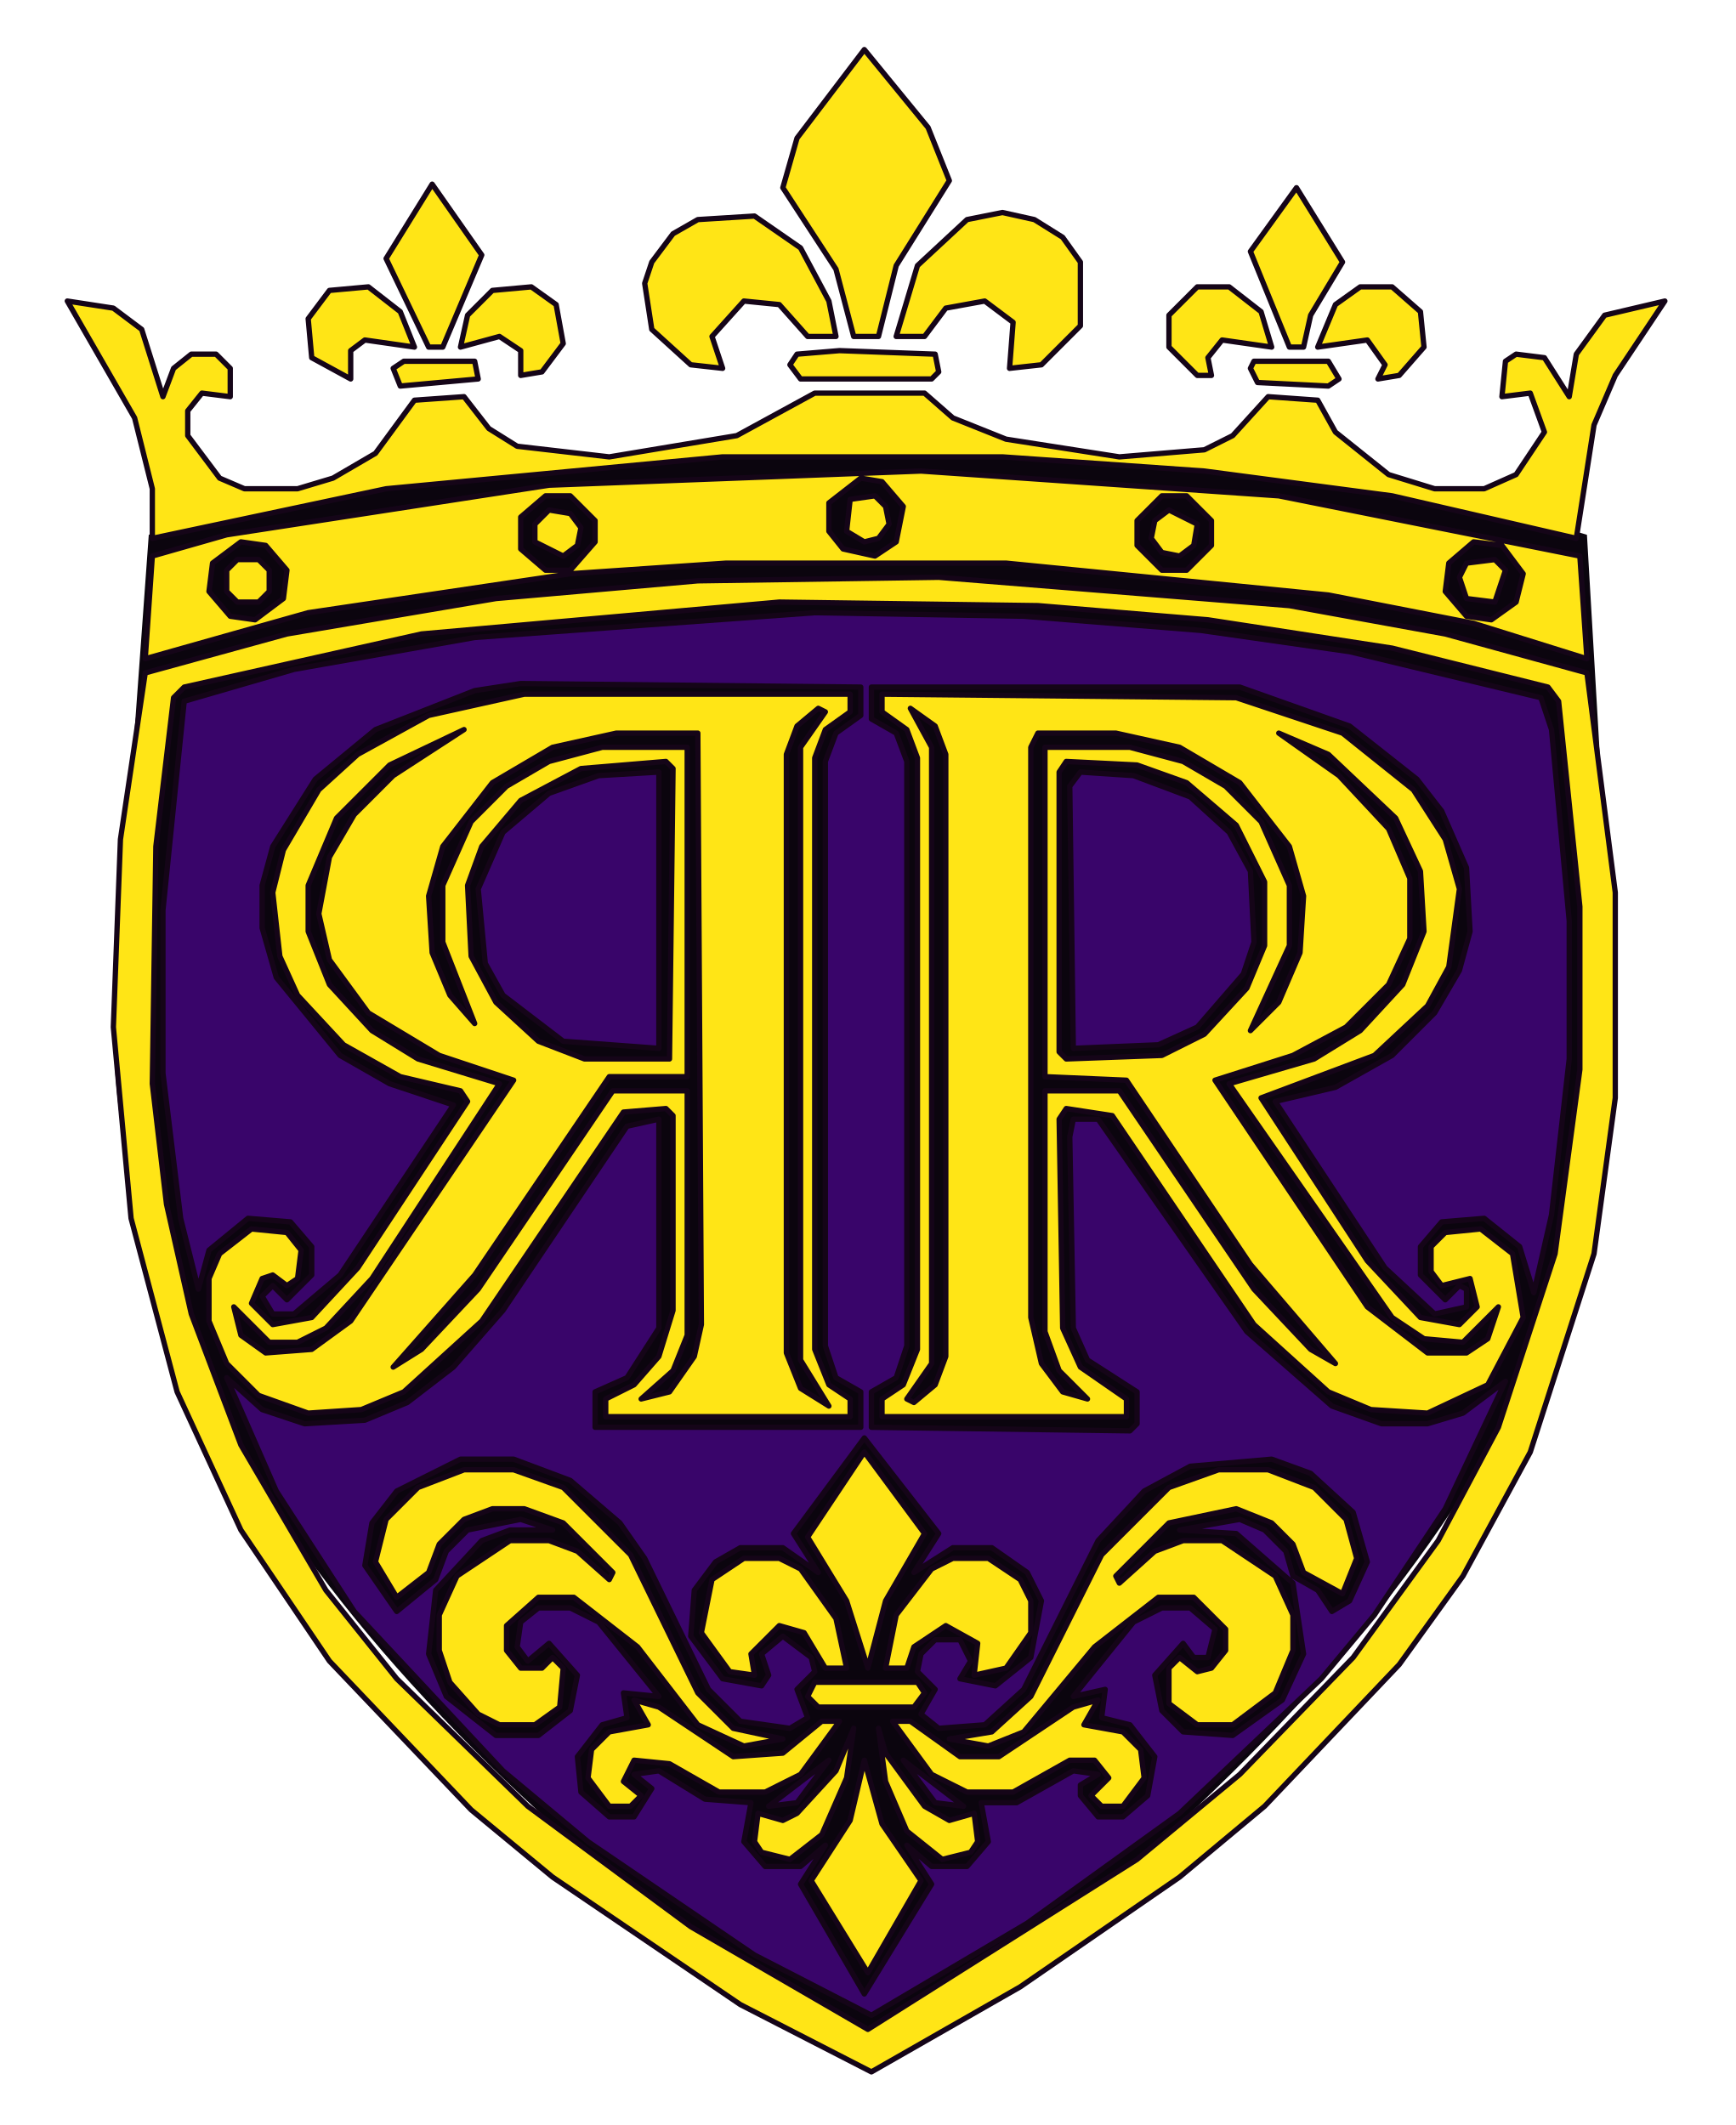
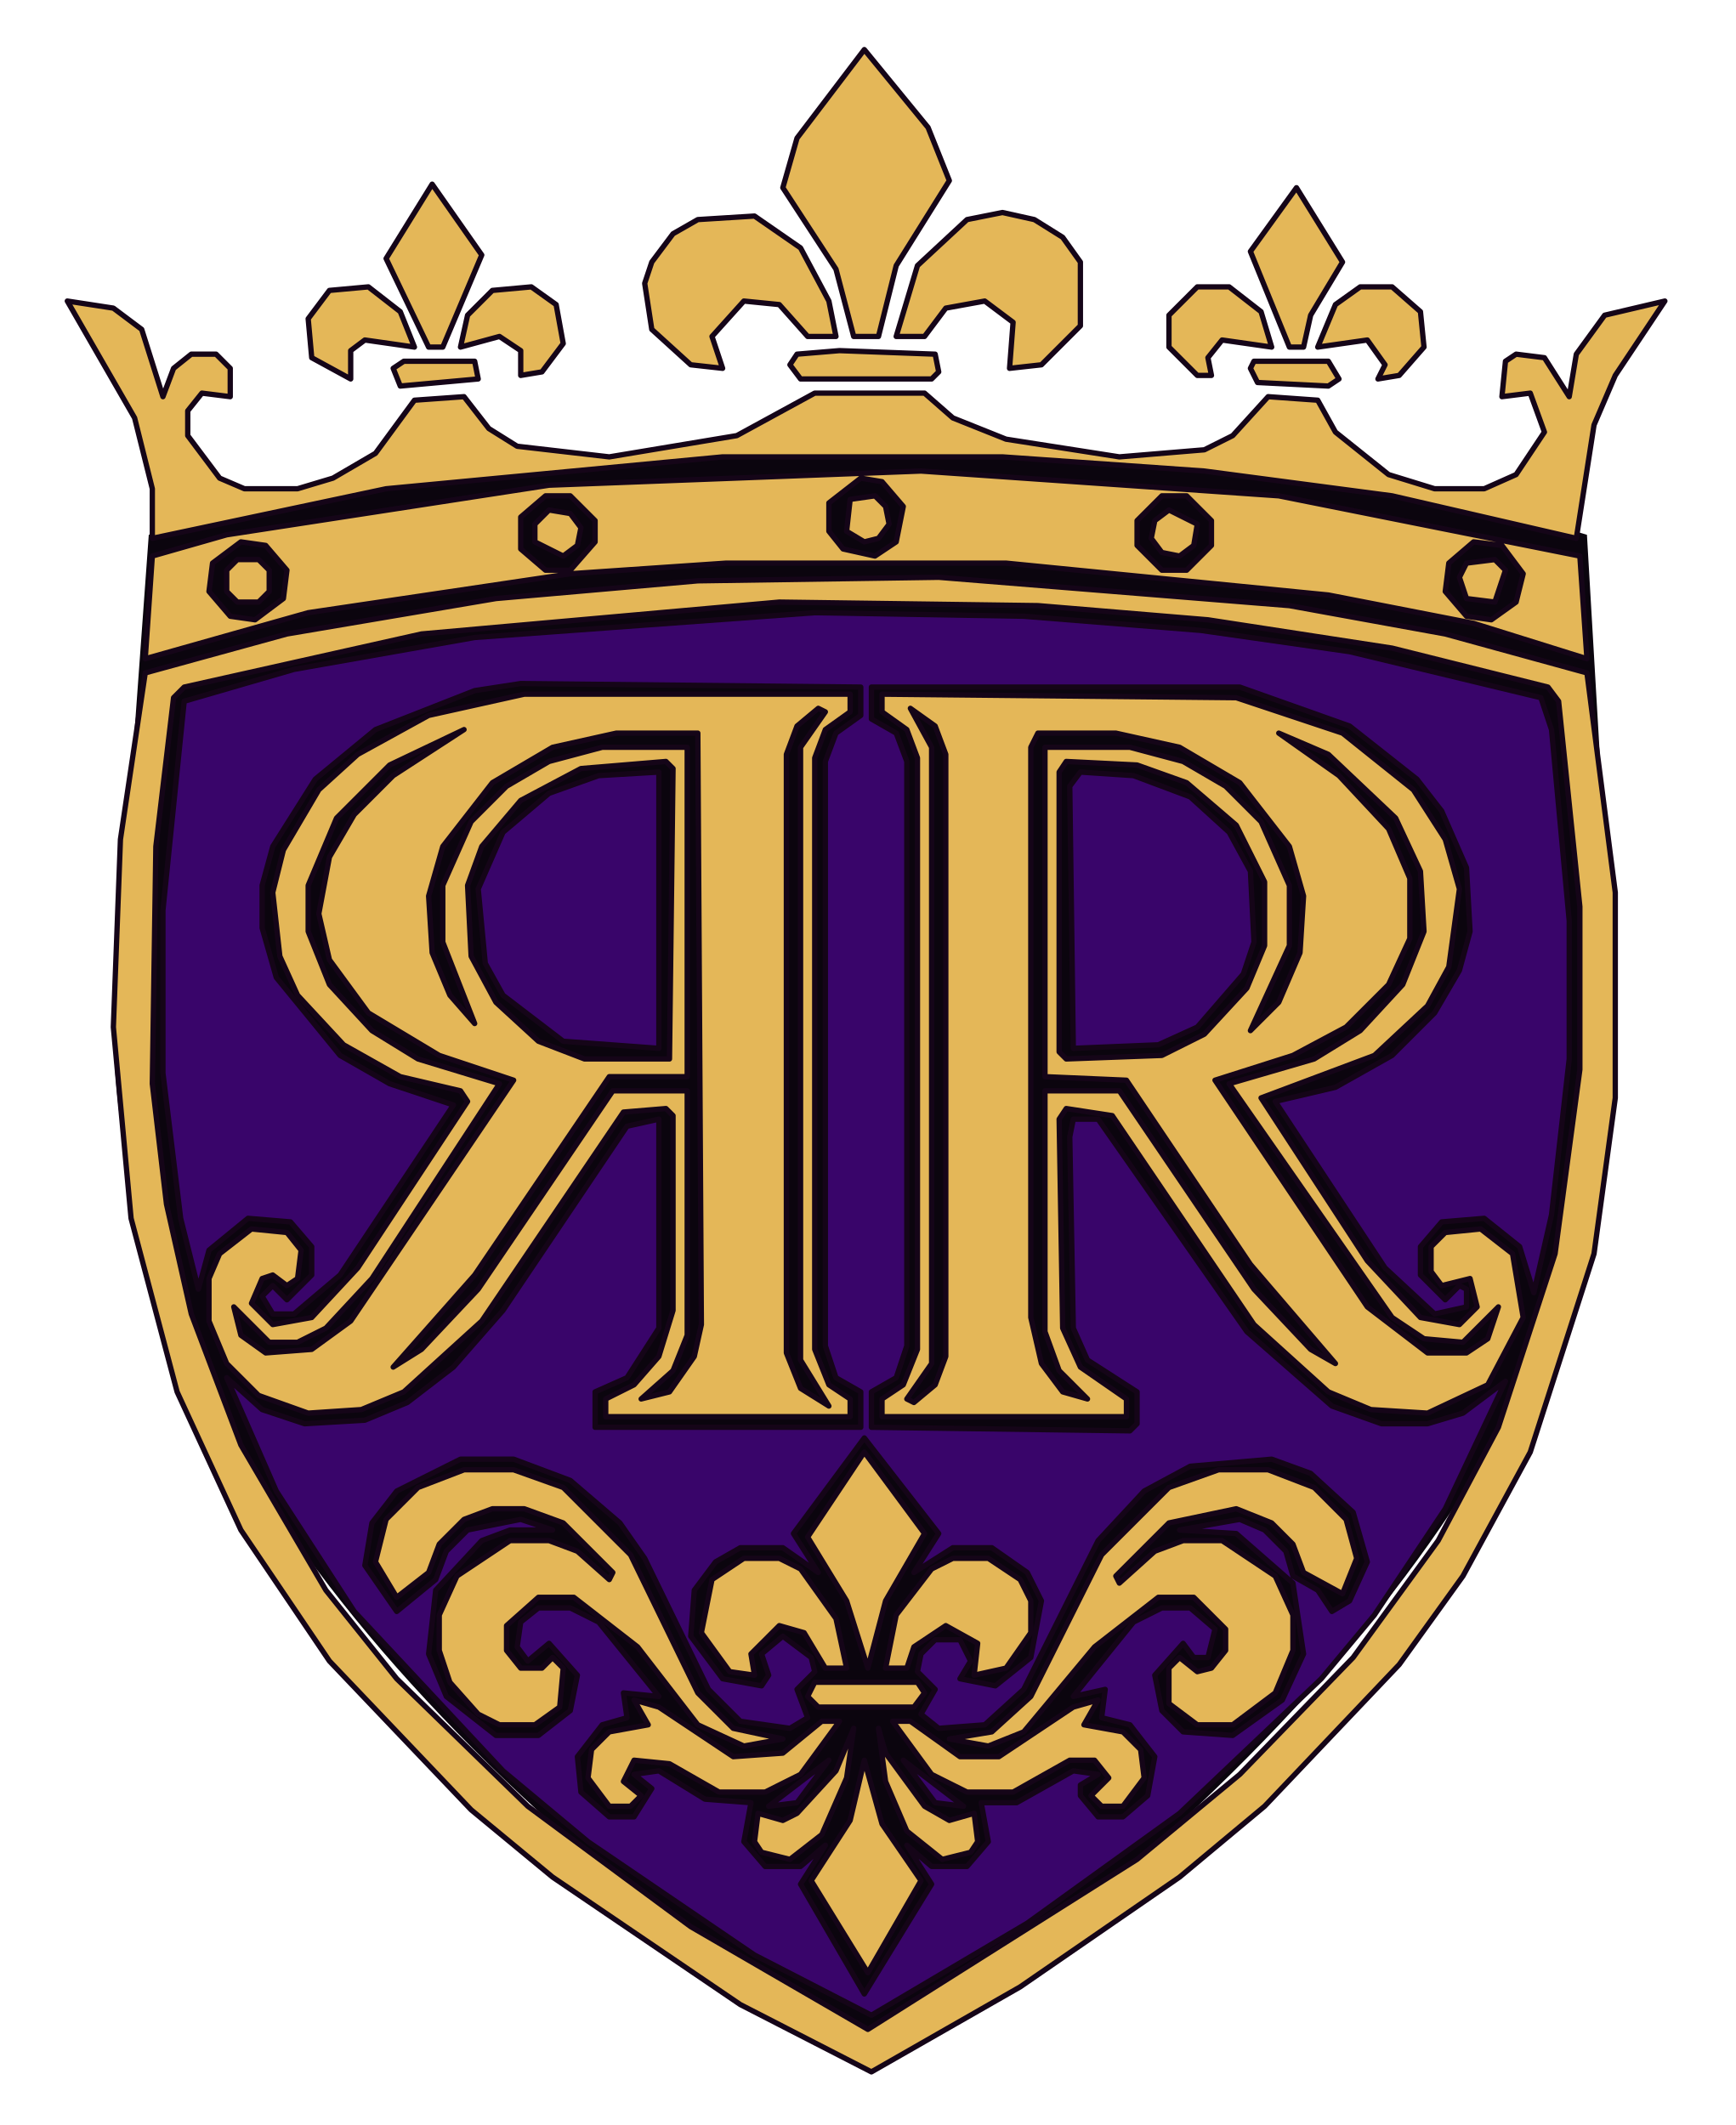
<svg xmlns="http://www.w3.org/2000/svg" width="490" height="600" viewBox="0 0 490 600" role="img" aria-label="Regal Rentals crown shield with RR monogram">
  <path fill="#0b050e" d="M42 151 C145 119 340 118 448 151 L456 288 Q456 435 246 585 Q33 440 32 289Z" />
  <path fill="#39056a" stroke="#150518" stroke-width="1.5" fill-rule="evenodd" stroke-linejoin="round" d="M305,218 302,222 303,296 327,295 338,290 351,275 354,266 353,246 347,235 336,225 320,219Z M186,218 169,219 155,224 142,235 135,251 137,272 142,281 159,294 186,296Z M52,198 46,257 46,303 51,344 56,364 59,353 70,344 82,345 88,352 88,360 81,367 77,363 74,366 77,371 83,371 96,360 128,312 110,306 96,298 78,276 74,262 74,250 77,239 89,220 106,206 134,195 147,193 243,194 243,202 236,207 233,215 233,380 236,389 243,393 243,403 168,403 168,393 177,389 186,375 186,316 177,318 142,370 128,386 115,396 103,401 86,402 74,398 64,389 78,421 100,455 142,500 166,520 213,552 246,569 290,543 333,512 373,474 388,456 408,426 425,390 413,399 403,402 390,402 376,397 352,376 310,316 303,316 302,321 303,375 307,384 321,393 321,402 319,404 246,403 246,393 253,389 256,380 256,215 253,207 246,203 246,194 350,194 381,205 400,220 407,229 414,245 415,263 412,274 405,286 393,298 377,307 360,311 391,358 405,371 414,369 414,364 412,363 408,367 401,360 401,352 407,345 419,344 429,352 433,365 438,343 443,299 443,260 438,206 435,197 381,184 339,178 289,174 230,173 134,180 83,189Z M112,421 130,412 145,412 161,418 175,430 182,440 200,477 209,486 223,488 228,485 225,477 230,472 229,468 221,462 215,467 217,473 215,476 204,474 195,462 196,449 202,441 209,437 221,437 231,444 224,433 244,406 265,433 258,444 269,437 280,437 290,444 294,452 291,468 281,476 271,474 274,469 271,463 264,463 260,467 259,472 264,477 260,484 265,488 278,487 289,477 310,435 323,421 336,414 359,412 370,416 382,427 386,441 381,452 376,455 372,449 365,445 363,438 357,432 350,429 333,432 349,433 365,447 368,467 362,480 348,490 334,489 328,483 326,473 334,464 337,468 341,468 343,460 336,454 328,454 320,458 303,479 312,477 311,485 319,487 326,496 324,507 317,513 310,513 305,507 305,504 310,501 303,500 287,509 277,509 279,520 273,527 263,527 256,521 263,532 244,563 226,532 233,521 226,527 216,527 210,520 212,509 199,508 186,500 179,501 184,505 179,513 172,513 164,506 163,496 170,487 177,485 176,478 186,479 169,458 161,454 152,454 147,458 146,465 149,469 155,464 163,473 161,483 152,490 140,490 126,479 121,467 123,449 136,435 144,432 156,432 147,429 132,432 126,438 123,446 112,455 103,442 105,430Z M255,497 264,509 272,510Z M234,497 217,510 225,509Z" />
-   <path fill="#ffe516" stroke="#150518" stroke-width="1.5" fill-rule="evenodd" stroke-linejoin="round" d="M41,190 34,237 32,290 37,344 50,393 68,432 93,469 133,511 156,530 209,566 246,585 288,561 333,530 357,510 395,470 413,445 432,410 450,354 456,310 456,252 448,190 408,179 364,171 265,163 197,164 140,169 81,179Z M52,194 119,179 220,170 293,171 341,175 393,183 437,194 440,198 446,256 446,302 439,354 423,403 406,435 382,468 350,501 321,525 245,573 195,544 149,510 112,474 92,449 68,408 54,371 47,340 43,306 44,239 49,197Z M244,497 240,514 229,531 245,557 260,531 249,515Z M248,488 250,503 256,517 266,525 274,523 276,520 275,512 268,514 261,510 250,495Z M241,488 236,500 225,512 221,514 214,512 213,520 215,523 223,525 232,518 239,502Z M323,502 322,494 317,489 306,487 310,480 303,482 282,496 271,496 257,486 252,486 263,501 273,506 286,506 302,497 309,497 313,502 308,507 311,510 317,510Z M166,502 172,510 178,510 181,507 176,503 179,497 189,498 203,506 216,506 226,501 237,486 232,486 221,495 207,496 186,482 179,480 183,487 172,489 167,494Z M228,479 231,482 258,482 261,478 259,475 230,475Z M288,446 279,440 269,440 263,443 253,456 250,471 256,471 258,465 267,459 276,464 275,473 284,471 291,461 291,452Z M201,446 198,461 206,472 213,473 212,467 220,459 227,461 233,471 239,471 236,457 226,443 220,440 210,440Z M380,429 371,420 358,415 344,415 330,420 311,439 291,479 280,489 268,491 279,493 289,489 309,465 327,451 337,451 346,460 346,466 342,471 338,472 333,468 330,471 330,481 338,487 348,487 360,478 365,466 365,456 360,445 345,435 334,435 326,438 316,447 315,445 330,430 349,426 359,430 365,436 368,444 379,450 383,440Z M109,429 106,441 112,451 121,444 124,436 131,429 139,426 148,426 159,430 173,444 172,446 163,438 155,435 144,435 129,445 124,456 124,466 127,475 135,484 141,487 151,487 158,482 159,471 156,468 153,471 147,471 143,466 143,459 152,451 162,451 180,465 197,487 210,493 221,491 207,488 197,478 178,439 159,420 145,415 131,415 118,420Z M244,410 228,434 239,452 245,471 250,452 261,433Z M249,196 249,201 256,206 259,214 259,381 255,391 249,395 249,400 318,400 318,395 305,386 300,375 299,316 301,313 314,315 354,374 375,393 387,398 403,399 420,391 430,372 427,354 418,347 408,348 404,352 404,359 407,363 415,361 417,369 412,374 401,372 386,356 356,310 388,298 403,284 409,273 412,251 408,237 399,223 379,207 349,197Z M301,215 321,216 335,221 349,233 357,249 357,267 352,279 340,292 328,298 301,299 299,297 299,218Z M361,207 375,213 394,231 401,246 402,263 396,278 384,291 371,299 347,306 393,372 402,378 413,379 423,369 420,378 414,382 403,382 386,369 343,305 365,298 380,290 392,278 398,265 398,248 392,234 378,219Z M293,207 315,207 333,211 350,221 364,239 368,253 367,269 361,283 353,291 364,267 364,250 356,232 346,222 334,215 319,211 295,211 295,304 318,305 353,357 377,385 370,381 354,364 316,308 295,308 295,376 299,387 307,395 300,393 294,385 291,372 291,211Z M257,200 264,205 267,213 267,383 264,391 258,396 256,395 263,385 263,211Z M101,213 90,223 80,240 77,252 79,270 84,281 97,295 113,304 130,308 132,311 101,358 88,372 77,374 71,368 74,361 77,360 81,363 84,361 85,353 81,348 71,347 62,354 59,361 59,373 64,385 73,394 87,399 102,398 114,393 136,373 176,314 188,313 190,315 190,370 186,383 179,391 171,395 171,400 240,400 240,395 234,391 230,381 230,214 233,206 240,201 240,196 148,196 121,202Z M164,217 188,215 190,217 189,299 165,299 152,294 140,283 133,270 132,250 136,239 147,226Z M197,207 198,374 196,383 189,393 181,395 190,387 194,377 194,308 173,308 135,364 119,381 111,386 134,360 172,304 194,304 194,211 170,211 155,215 143,222 133,232 125,250 125,266 134,289 127,281 122,269 121,253 125,239 139,221 156,211 174,207Z M131,206 111,219 100,230 93,242 90,258 93,271 104,286 124,298 145,305 99,373 88,381 75,382 68,377 66,369 76,379 84,379 92,375 105,361 141,306 118,299 105,291 93,278 87,263 87,250 95,231 110,216Z M231,200 233,201 226,211 226,384 234,397 226,392 222,382 222,213 225,205Z M41,186 87,173 161,162 205,159 284,159 375,168 416,176 448,186 446,157 361,140 260,133 155,137 64,151 43,157Z M416,153 424,154 430,162 428,170 421,175 414,174 408,167 409,159Z M414,159 412,163 414,169 422,170 425,161 422,158Z M68,153 75,154 81,161 80,169 72,175 65,174 59,167 60,159Z M67,158 64,161 64,167 67,170 73,170 76,167 76,161 73,158Z M328,140 335,140 342,147 342,154 335,161 328,161 321,154 321,147Z M330,144 326,147 325,152 328,156 333,157 337,154 338,148Z M154,140 161,140 168,147 168,153 161,161 154,161 147,155 147,146Z M155,144 151,148 151,153 159,157 163,154 164,149 161,145Z M243,135 249,136 255,143 253,153 247,157 238,155 234,150 234,142Z M240,141 239,150 244,153 248,152 251,148 250,143 247,140Z M353,104 355,108 375,109 378,107 375,102 354,102Z M111,104 113,109 135,107 134,102 114,102Z M223,103 226,107 263,107 265,105 264,100 237,99 225,100Z M19,85 38,118 43,138 43,152 109,138 204,129 283,129 340,133 393,140 445,152 450,120 456,106 470,85 453,89 445,100 443,112 436,101 428,100 425,102 424,112 432,111 436,122 428,134 419,138 405,138 392,134 377,122 372,113 358,112 348,123 340,127 316,129 284,124 269,118 261,111 230,111 208,123 172,129 146,126 138,121 131,112 117,113 106,128 94,135 84,138 69,138 62,135 53,123 53,116 57,111 65,112 65,104 61,100 54,100 49,104 46,112 40,93 32,87Z M384,81 377,86 372,98 386,96 391,103 389,107 395,106 402,98 401,88 393,81Z M330,89 330,98 338,106 342,106 341,101 345,96 359,98 356,88 347,81 338,81Z M139,82 132,89 130,98 141,95 147,99 147,106 153,105 159,97 157,86 150,81Z M87,90 88,101 99,107 99,99 103,96 117,98 113,88 104,81 93,82Z M184,74 182,80 184,93 195,103 204,104 201,95 210,85 220,86 228,95 236,95 234,85 226,70 213,61 197,62 190,66Z M305,74 300,67 292,62 283,60 273,62 259,75 253,95 261,95 267,87 278,85 286,91 285,104 294,103 305,92Z M366,53 353,71 364,98 368,98 370,89 379,74Z M122,52 109,73 121,98 125,98 136,72Z M244,14 225,39 221,53 236,76 241,95 248,95 253,75 268,51 262,36Z" />
+   <path fill="#e4b758" stroke="#150518" stroke-width="1.5" fill-rule="evenodd" stroke-linejoin="round" d="M41,190 34,237 32,290 37,344 50,393 68,432 93,469 133,511 156,530 209,566 246,585 288,561 333,530 357,510 395,470 413,445 432,410 450,354 456,310 456,252 448,190 408,179 364,171 265,163 197,164 140,169 81,179Z M52,194 119,179 220,170 293,171 341,175 393,183 437,194 440,198 446,256 446,302 439,354 423,403 406,435 382,468 350,501 321,525 245,573 195,544 149,510 112,474 92,449 68,408 54,371 47,340 43,306 44,239 49,197Z M244,497 240,514 229,531 245,557 260,531 249,515Z M248,488 250,503 256,517 266,525 274,523 276,520 275,512 268,514 261,510 250,495Z M241,488 236,500 225,512 221,514 214,512 213,520 215,523 223,525 232,518 239,502Z M323,502 322,494 317,489 306,487 310,480 303,482 282,496 271,496 257,486 252,486 263,501 273,506 286,506 302,497 309,497 313,502 308,507 311,510 317,510Z M166,502 172,510 178,510 181,507 176,503 179,497 189,498 203,506 216,506 226,501 237,486 232,486 221,495 207,496 186,482 179,480 183,487 172,489 167,494Z M228,479 231,482 258,482 261,478 259,475 230,475Z M288,446 279,440 269,440 263,443 253,456 250,471 256,471 258,465 267,459 276,464 275,473 284,471 291,461 291,452Z M201,446 198,461 206,472 213,473 212,467 220,459 227,461 233,471 239,471 236,457 226,443 220,440 210,440Z M380,429 371,420 358,415 344,415 330,420 311,439 291,479 280,489 268,491 279,493 289,489 309,465 327,451 337,451 346,460 346,466 342,471 338,472 333,468 330,471 330,481 338,487 348,487 360,478 365,466 365,456 360,445 345,435 334,435 326,438 316,447 315,445 330,430 349,426 359,430 365,436 368,444 379,450 383,440Z M109,429 106,441 112,451 121,444 124,436 131,429 139,426 148,426 159,430 173,444 172,446 163,438 155,435 144,435 129,445 124,456 124,466 127,475 135,484 141,487 151,487 158,482 159,471 156,468 153,471 147,471 143,466 143,459 152,451 162,451 180,465 197,487 210,493 221,491 207,488 197,478 178,439 159,420 145,415 131,415 118,420Z M244,410 228,434 239,452 245,471 250,452 261,433Z M249,196 249,201 256,206 259,214 259,381 255,391 249,395 249,400 318,400 318,395 305,386 300,375 299,316 301,313 314,315 354,374 375,393 387,398 403,399 420,391 430,372 427,354 418,347 408,348 404,352 404,359 407,363 415,361 417,369 412,374 401,372 386,356 356,310 388,298 403,284 409,273 412,251 408,237 399,223 379,207 349,197Z M301,215 321,216 335,221 349,233 357,249 357,267 352,279 340,292 328,298 301,299 299,297 299,218Z M361,207 375,213 394,231 401,246 402,263 396,278 384,291 371,299 347,306 393,372 402,378 413,379 423,369 420,378 414,382 403,382 386,369 343,305 365,298 380,290 392,278 398,265 398,248 392,234 378,219Z M293,207 315,207 333,211 350,221 364,239 368,253 367,269 361,283 353,291 364,267 364,250 356,232 346,222 334,215 319,211 295,211 295,304 318,305 353,357 377,385 370,381 354,364 316,308 295,308 295,376 299,387 307,395 300,393 294,385 291,372 291,211Z M257,200 264,205 267,213 267,383 264,391 258,396 256,395 263,385 263,211Z M101,213 90,223 80,240 77,252 79,270 84,281 97,295 113,304 130,308 132,311 101,358 88,372 77,374 71,368 74,361 77,360 81,363 84,361 85,353 81,348 71,347 62,354 59,361 59,373 64,385 73,394 87,399 102,398 114,393 136,373 176,314 188,313 190,315 190,370 186,383 179,391 171,395 171,400 240,400 240,395 234,391 230,381 230,214 233,206 240,201 240,196 148,196 121,202Z M164,217 188,215 190,217 189,299 165,299 152,294 140,283 133,270 132,250 136,239 147,226Z M197,207 198,374 196,383 189,393 181,395 190,387 194,377 194,308 173,308 135,364 119,381 111,386 134,360 172,304 194,304 194,211 170,211 155,215 143,222 133,232 125,250 125,266 134,289 127,281 122,269 121,253 125,239 139,221 156,211 174,207Z M131,206 111,219 100,230 93,242 90,258 93,271 104,286 124,298 145,305 99,373 88,381 75,382 68,377 66,369 76,379 84,379 92,375 105,361 141,306 118,299 105,291 93,278 87,263 87,250 95,231 110,216Z M231,200 233,201 226,211 226,384 234,397 226,392 222,382 222,213 225,205Z M41,186 87,173 161,162 205,159 284,159 375,168 416,176 448,186 446,157 361,140 260,133 155,137 64,151 43,157Z M416,153 424,154 430,162 428,170 421,175 414,174 408,167 409,159Z M414,159 412,163 414,169 422,170 425,161 422,158Z M68,153 75,154 81,161 80,169 72,175 65,174 59,167 60,159Z M67,158 64,161 64,167 67,170 73,170 76,167 76,161 73,158Z M328,140 335,140 342,147 342,154 335,161 328,161 321,154 321,147Z M330,144 326,147 325,152 328,156 333,157 337,154 338,148Z M154,140 161,140 168,147 168,153 161,161 154,161 147,155 147,146Z M155,144 151,148 151,153 159,157 163,154 164,149 161,145Z M243,135 249,136 255,143 253,153 247,157 238,155 234,150 234,142Z M240,141 239,150 244,153 248,152 251,148 250,143 247,140Z M353,104 355,108 375,109 378,107 375,102 354,102Z M111,104 113,109 135,107 134,102 114,102Z M223,103 226,107 263,107 265,105 264,100 237,99 225,100Z M19,85 38,118 43,138 43,152 109,138 204,129 283,129 340,133 393,140 445,152 450,120 456,106 470,85 453,89 445,100 443,112 436,101 428,100 425,102 424,112 432,111 436,122 428,134 419,138 405,138 392,134 377,122 372,113 358,112 348,123 340,127 316,129 284,124 269,118 261,111 230,111 208,123 172,129 146,126 138,121 131,112 117,113 106,128 94,135 84,138 69,138 62,135 53,123 53,116 57,111 65,112 65,104 61,100 54,100 49,104 46,112 40,93 32,87Z M384,81 377,86 372,98 386,96 391,103 389,107 395,106 402,98 401,88 393,81Z M330,89 330,98 338,106 342,106 341,101 345,96 359,98 356,88 347,81 338,81Z M139,82 132,89 130,98 141,95 147,99 147,106 153,105 159,97 157,86 150,81Z M87,90 88,101 99,107 99,99 103,96 117,98 113,88 104,81 93,82Z M184,74 182,80 184,93 195,103 204,104 201,95 210,85 220,86 228,95 236,95 234,85 226,70 213,61 197,62 190,66Z M305,74 300,67 292,62 283,60 273,62 259,75 253,95 261,95 267,87 278,85 286,91 285,104 294,103 305,92Z M366,53 353,71 364,98 368,98 370,89 379,74Z M122,52 109,73 121,98 125,98 136,72Z M244,14 225,39 221,53 236,76 241,95 248,95 253,75 268,51 262,36Z" />
</svg>
